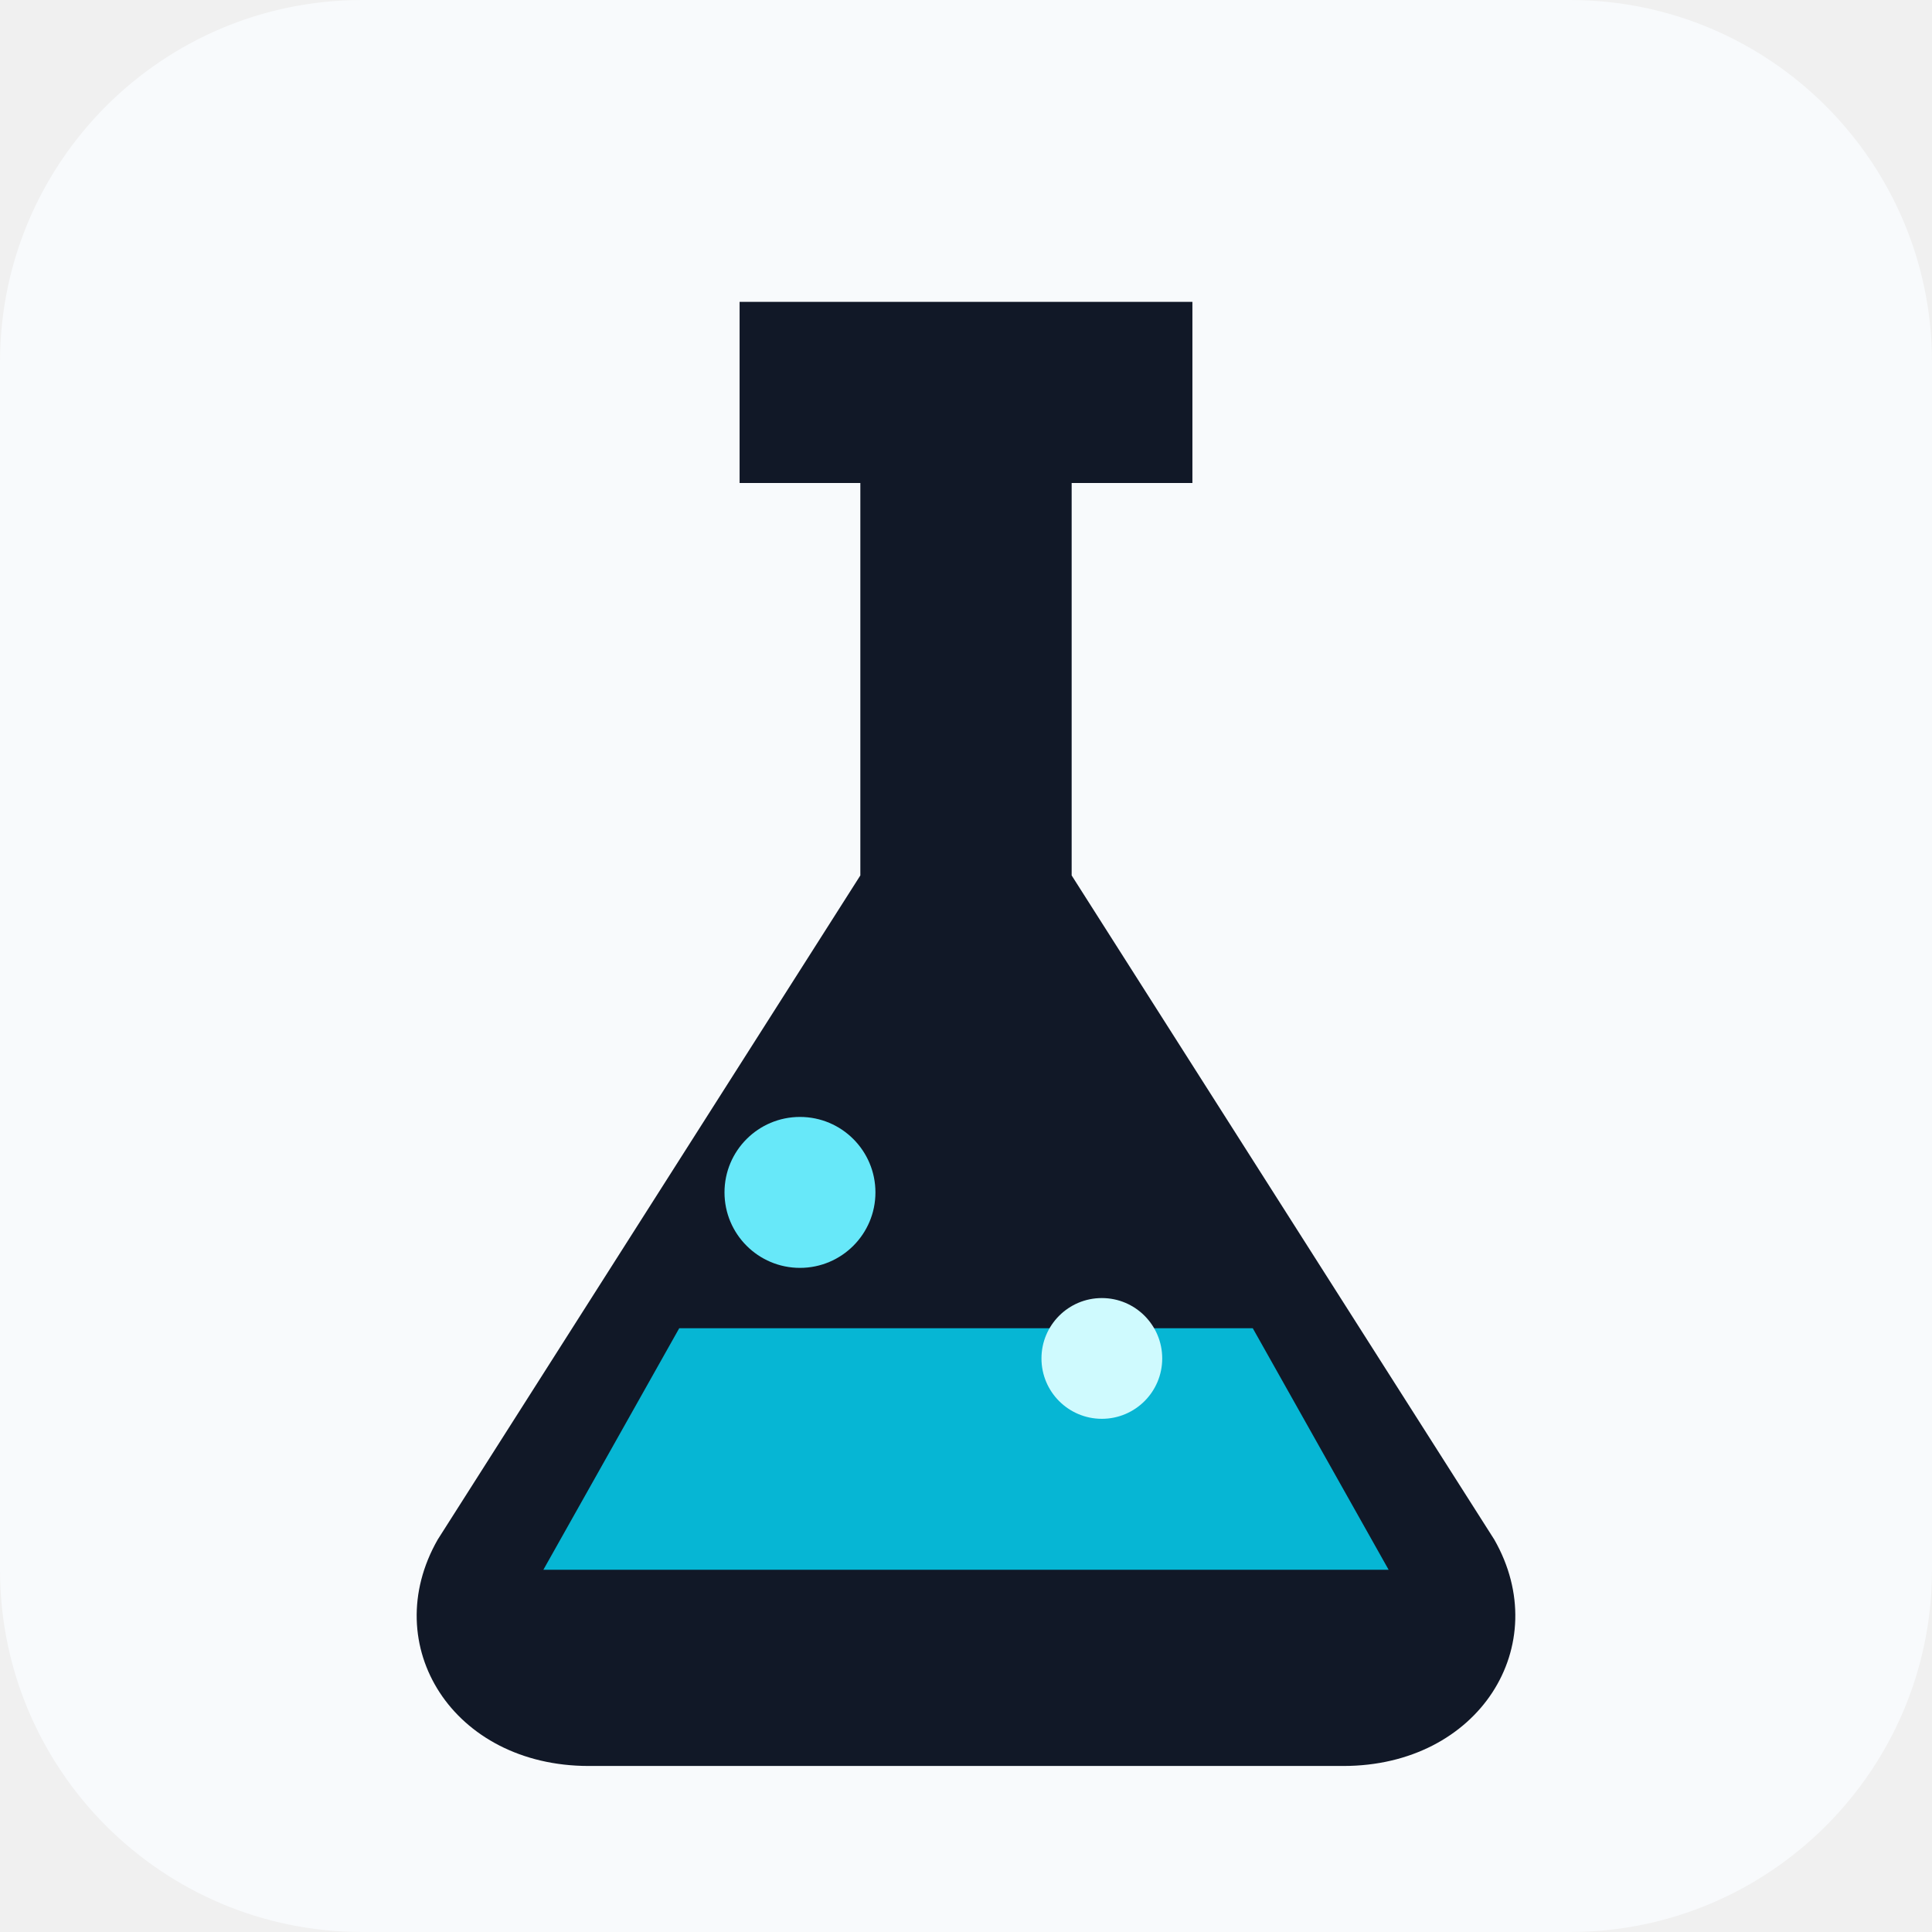
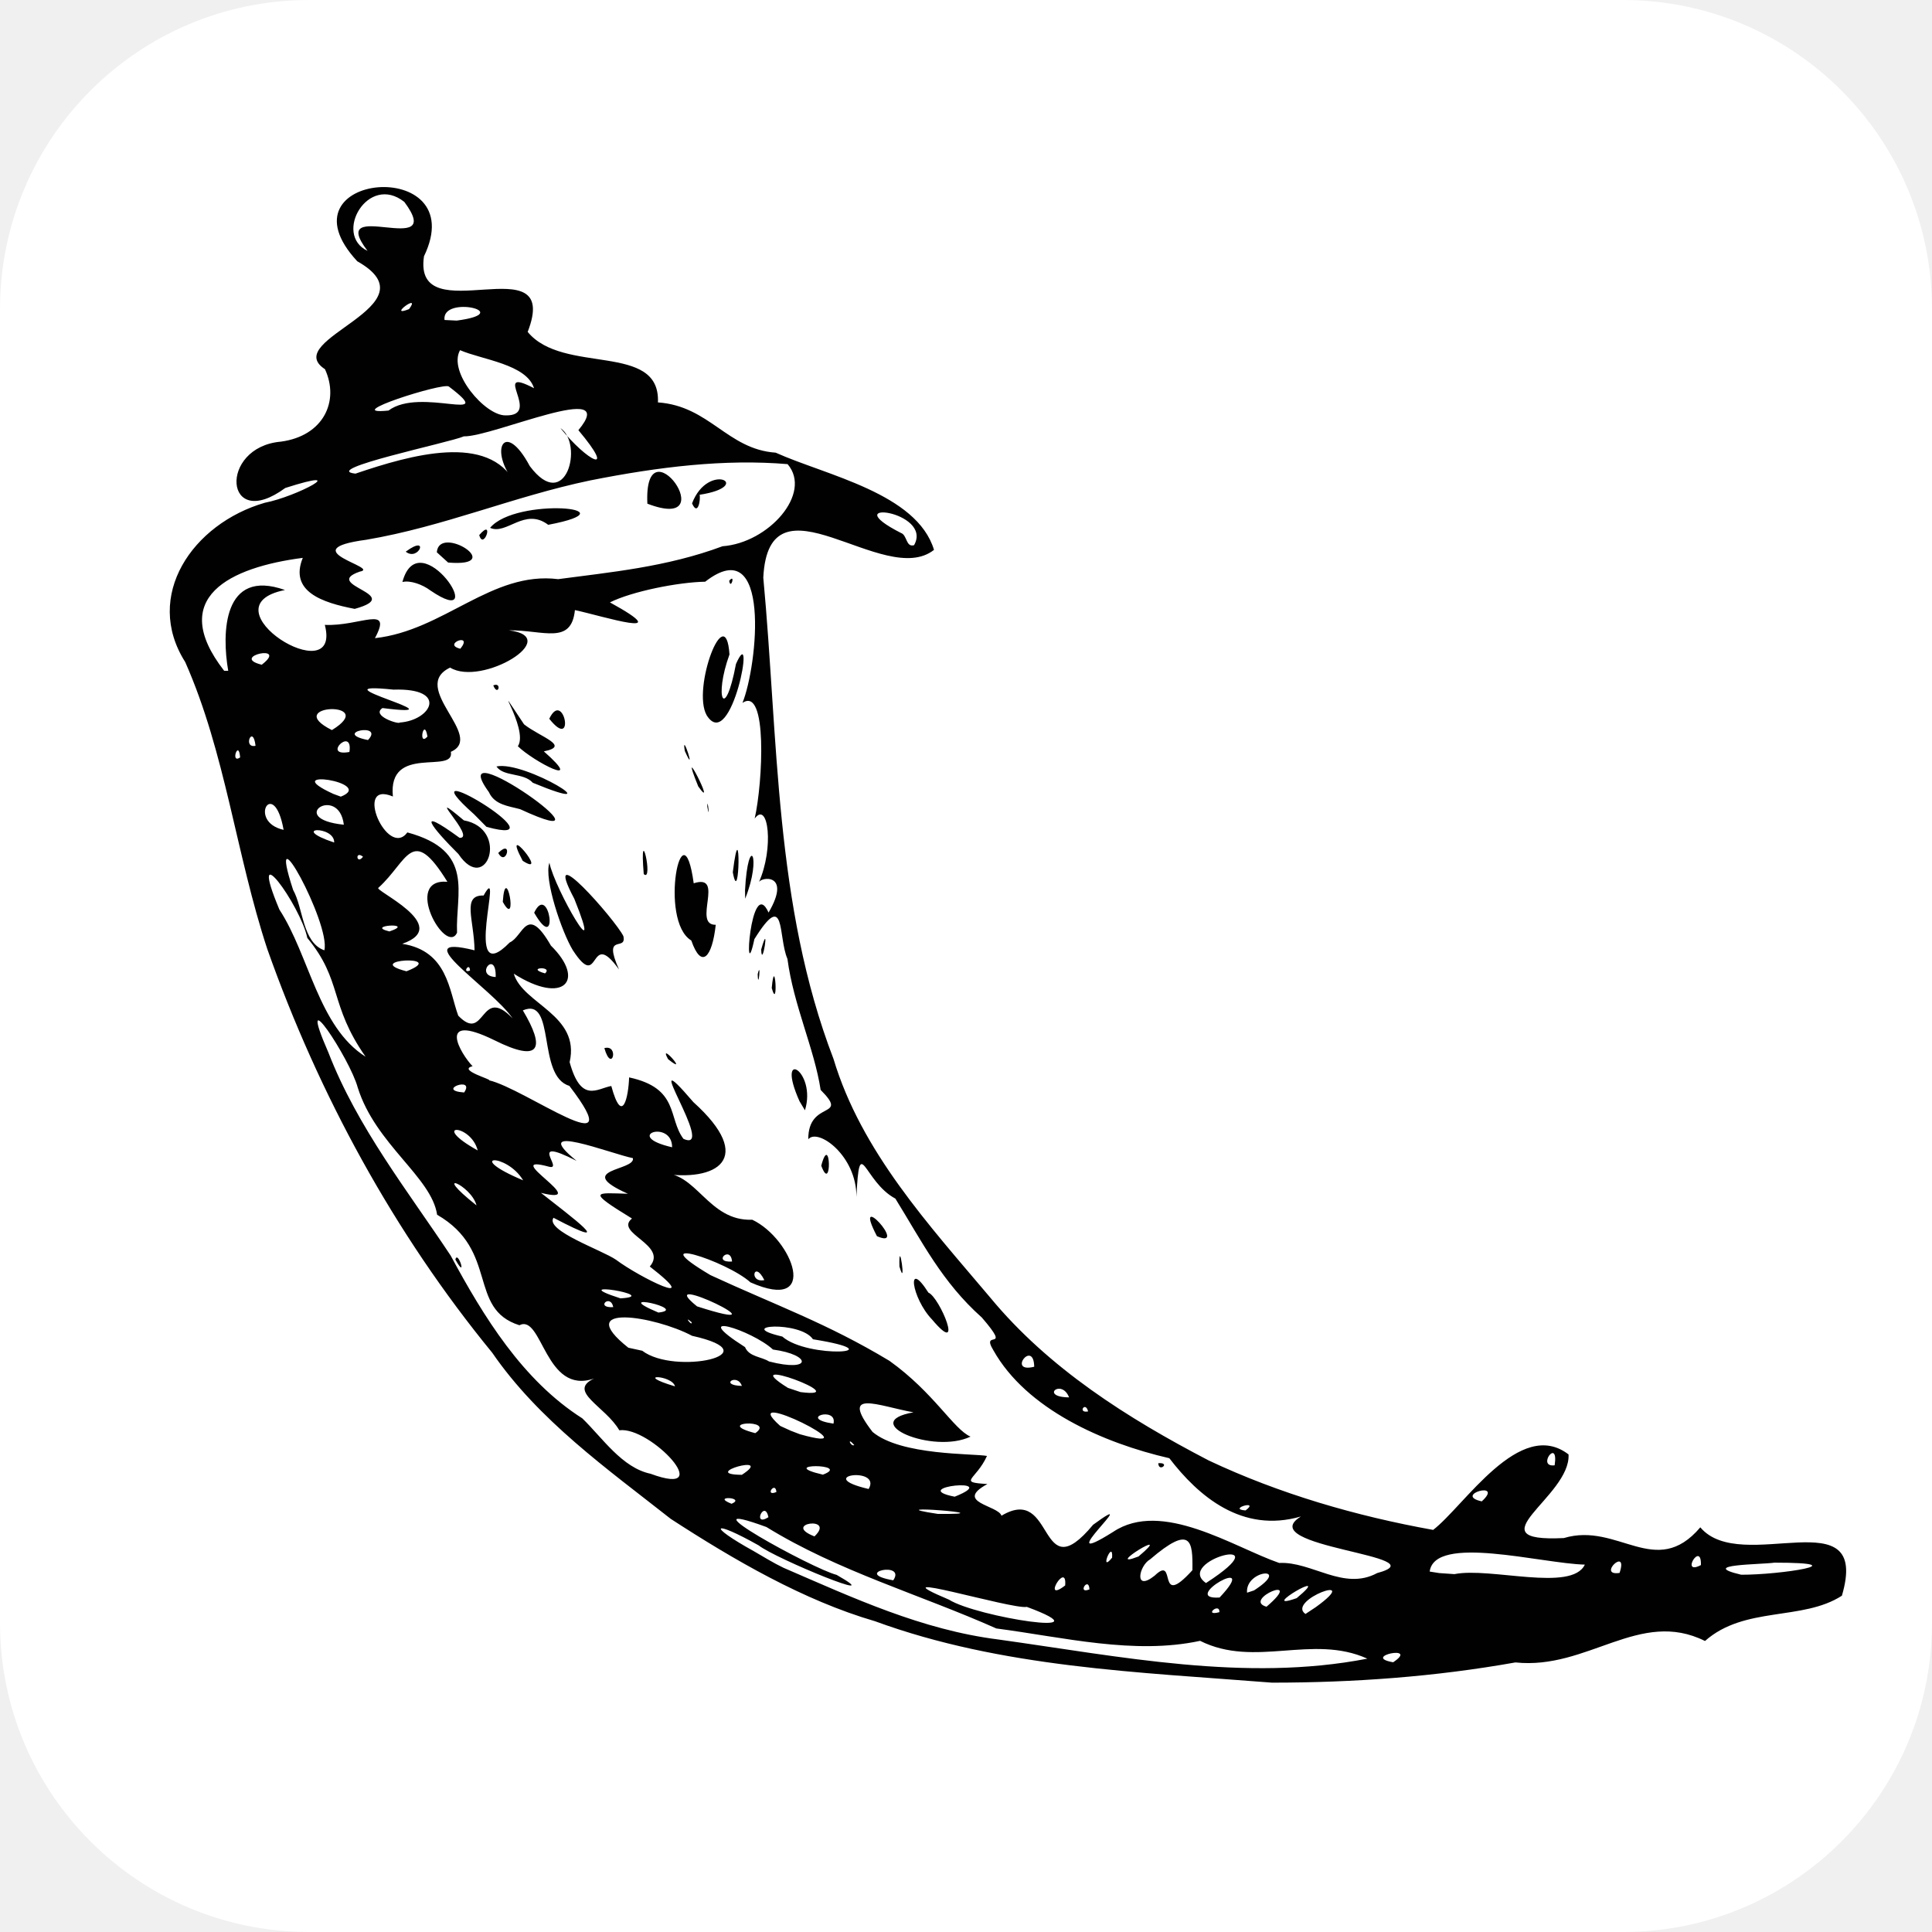
- <svg xmlns="http://www.w3.org/2000/svg" viewBox="0 0 128 128">
-   <rect width="128" height="128" rx="24" fill="#f8fafc" />
-   <path d="M49 20h30v12H49zm8 12h14v26l28 44c4 7-1 15-10 15H39c-9 0-14-8-10-15l28-44z" fill="#111827" />
-   <path d="M45 88h38l9 16H36z" fill="#06b6d4" />
-   <circle cx="53" cy="79" r="5" fill="#67e8f9" />
-   <circle cx="73" cy="90" r="4" fill="#cffafe" />
+ <svg xmlns="http://www.w3.org/2000/svg" role="img" aria-label="Flask" viewBox="0 0 128 128">
+   <rect data-tile="1" x="0" y="0" width="128" height="128" rx="20.48" fill="#ffffff" />
+   <path fill="#010101" d="M44.44 100.63c-4.23-3.33-8.74-6.52-11.83-11.01-6.49-7.92-11.49-17.1-14.9-26.74-2.07-6.27-2.77-12.99-5.44-19.02-2.78-4.38.48-9.16 5.27-10.55 2.13-.41 5.89-2.43 1.36-.98-4.06 2.98-4.45-2.71-.29-3.07 2.84-.38 3.89-2.7 2.92-4.8-3.05-1.99 7.4-4.18 2.14-7.15-5.48-5.91 7.66-7.05 4.42-.33-.77 5.16 9.18-.95 6.87 5.01 2.35 2.86 8.8.65 8.63 4.67 3.42.24 4.6 3.11 7.8 3.33 3.33 1.5 9.36 2.69 10.49 6.44-3.3 2.61-10.95-5.4-11.31 1.84 1 10.69.74 21.7 4.65 31.88 1.85 6.16 6.33 11.01 10.38 15.81 3.88 4.7 9.12 8.01 14.48 10.8 4.69 2.21 9.75 3.68 14.87 4.6 2.07-1.59 5.74-7.48 8.97-5 .16 2.8-6.42 5.84-.31 5.54 3.59-1.08 6.08 2.77 9.04-.71 2.72 3.23 11.32-2.06 9.38 4.53-2.62 1.69-6.44.67-9.07 3-4.33-2.16-7.77 1.93-12.56 1.42-5.32.95-10.73 1.34-16.13 1.34-8.85-.7-17.89-.99-26.3-4.07-4.74-1.38-9.37-4.08-13.53-6.78zm7.47 3.24c4.63 2 9.16 4.11 14.23 4.75 8.05 1.12 16.37 2.84 24.45 1.27-3.66-1.65-7.44.64-11.08-1.18-4.37.94-9.06-.24-13.5-.82-5.05-2.25-10.5-3.8-15.23-6.72-5.91-2.16 3.06 2.77 4.65 3.17 3.69 2.1-4.06-1.08-5.16-1.95-3.09-1.74-3.49-1.37-.31.39.64.37 1.28.77 1.95 1.09zm-8.81-6.23c4.49 1.66-.02-3.16-2.07-2.88-.91-1.58-3.48-2.58-1.67-3.43-3.26 1.13-3.42-4.3-4.95-3.53-3.45-1.09-1.34-4.95-5.45-7.32-.37-2.5-4.08-4.66-5.26-8.43-.52-1.93-4.19-7.46-1.94-2.31 1.92 4.96 5.29 9.21 8.1 13.45 2.18 4.04 4.76 8.26 8.72 10.78 1.34 1.3 2.63 3.27 4.52 3.67zM30.17 83.45c.16-.68.82 1.46 0 0zm18.3 16.18c1-.44-1.43-.56 0 0zm2.44.89c-.25-1.23-1.11.69 0 0zm3.05 1.27c1.45-1.38-2.24-.87 0 0zm5.22 2.91c.89-1.3-2.82-.49 0 0zm-10.03-6.99c2.25-1.46-2.91-.02 0 0zm2.29 1.14c-.07-.77-.82.34 0 0zm11.43 7.13c1.84 1.16 10.73 2.54 5.16.48-.93.2-10.33-2.66-5.16-.48zM44.72 91.85c-.18-.77-2.85-.85 0 0zm5.32 3.1c1.39-.96-2.87-.74 0 0zm4.48 2.75c1.98-.75-3.23-.75 0 0zm-11.97-8.21c2.16 1.65 8.7.21 3.3-.99-2.45-1.31-7.99-2.2-4.22.79l.92.2zm15 9.16c.9-1.53-3.77-.88 0 0zm-4.56-3.63c5.27 1.49-4.43-3.34-1.3-.55l.7.32.6.23zm9.14 5.28c4.99.05-4.51-.68 0 0zm-21.5-13.7c-.19-.93-1.23.08 0 0zm29.94 18.44c.14-1.68-1.62 1.25 0 0zM49.15 91.82c-.3-.88-1.56-.04 0 0zm-8.04-5.8c2.86-.17-3.93-1.26 0 0zm-9.54-6.16c-.36-1.38-3.12-2.47 0 0zM56.6 95.74c-.52-.6-.25.13 0 0zm15.58 9.56c-.05-.91-.85.35 0 0zM55.22 94.32c.28-1.18-2.44-.36 0 0zm-11.6-7.36c2.13-.23-3.42-1.44 0 0zm19.63 12.2c3.32-1.32-3.24-.64 0 0zm-10.21-6.93c3.83.49-4.56-2.61-.84-.28l.84.28zm13.31 8.19c3.58-2.14 2.4 5.01 6.07.6 3.62-2.64-3.13 3.27 1.33.47 3.23-2.16 7.99 1.02 11 2.06 2.16-.11 4.27 1.87 6.49.67 4.27-1.15-8.36-1.71-5.05-3.75-3.91 1.14-6.8-1.36-8.72-3.86-4.39-1.01-9.46-3.25-11.65-7.14-.89-1.46 1.29.21-.77-2.18-2.64-2.35-3.96-5.02-5.73-7.88-2.12-1.13-2.37-4.46-2.58-.11.02-2.74-2.56-4.59-3.19-3.82-.01-2.64 2.76-1.32.82-3.27-.42-2.74-1.79-5.59-2.2-8.68-.64-1.49-.09-4.68-2.19-1.31-.76 3.57-.25-4.38.94-1.76 1.56-2.67-.56-2.36-.65-1.99 1.02-2.26.64-5.46-.27-4.24.54-2.39.86-8.8-.81-7.66 1.01-2.5 1.92-11.44-2.47-8.03-1.78.03-4.85.64-6.31 1.37 4.56 2.51-.46.91-2.32.51-.24 2.33-2.08 1.32-4.38 1.34 3.67.45-1.79 3.75-3.89 2.47-2.74 1.31 2.36 4.57.05 5.58.28 1.52-4.19-.55-3.84 2.96-2.65-1.12-.36 4.16.96 2.38 4.51 1.22 3.18 4.01 3.29 6.65-.74 1.54-3.63-3.62-.64-3.38-2.36-3.83-2.61-1.38-4.56.39-.45.13 4.99 2.53 1.57 3.72 3.01.47 3.1 3.1 3.71 4.76 1.81 1.88 1.44-2.08 3.6.18-1.37-2.02-7.25-5.68-2.52-4.51-.03-2.03-.86-3.67.6-3.63 1.44-2.6-1.51 6.42 1.73 3.11.9-.39 1.12-2.6 2.73.21 2.34 2.3.85 3.97-2.46 1.86.59 2.01 4.42 2.72 3.7 5.86.76 2.76 1.83 1.74 2.76 1.58.73 2.68 1.14.71 1.18-.57 3.34.72 2.56 2.69 3.6 4.07 2.3 1.04-3.29-7.04.66-2.43 4.16 3.75 1.56 5.32-2.17 4.72 2.36-.19 3.12 3.19 6.07 3.07 2.69 1.28 4.52 6.2-.12 4.15-1.61-1.45-7.31-3.24-2.65-.48 4.3 1.99 7.71 3.18 11.86 5.68 2.96 2.12 4.25 4.54 5.37 5.02-2.49 1.19-7.51-.95-3.78-1.61-2.33-.42-4.94-1.6-2.71 1.3 1.89 1.58 6.71 1.42 7.58 1.59-.73 1.61-1.99 1.74.03 1.86-2.25 1.22.72 1.41.93 2.1zm-4.6-13c-1.37-1.43-1.72-4.11-.24-1.78.75.3 2.43 4.38.24 1.78zm14.99 9.52c.85-.06.02.65 0 0zM59.59 83.91c-.06-2.17.49 1.67 0 0zM58.1 81.9c-1.73-3.32 2.17.95 0 0zM40.04 69.44c1.01-.27.5 1.73 0 0zm14.37 7.79c.62-2.33.73 1.96 0 0zm-10.15-7.06c-.71-1.29 1.5 1.21 0 0zm8.71 2.79c-1.63-3.65 1.16-2 .36.6l-.36-.6zM37.95 62.95c-.73-1.2-1.93-4.72-1.55-5.79.35 1.75 3.72 7.53 1.65 2.39-2.28-4.3 2.73 1.4 3.25 2.47.24 1.07-1.41-.29-.29 2.21-2.04-2.85-1.2 1.58-3.06-1.28zm-4.64-3.2c.19-2.79 1.06 1.91 0 0zm2.08.72c1-2.11 1.69 2.93 0 0zm-5.02-3.89c-1.73-1.72-2.98-3.3.08-1.07 1.18.05-2.62-3.6.28-1.16 3.06.56 1.51 5.01-.36 2.23zm2.64-.07c1-.99.53.98 0 0zm1.62.52c-1.52-2.85 1.85 1.2 0 0zm-3.22-3.08c-5.02-4.47 6.31 2.34.82.83l-.82-.83zm14.39 8.36c-2.18-1.3-.58-9.18.16-3.79 2.11-.68-.12 2.78 1.46 2.75-.24 2.18-.95 2.97-1.62 1.04zm5.33 3.15c.21-2.38.45 1.62 0 0zm-.93-.92c.24-1.01.03 1.2 0 0zM32.39 52.48c-3.23-4.45 9.38 4.51 2.07 1.13-.77-.21-1.69-.28-2.07-1.13zm10.26 5.43c-.31-3.75.68.62 0 0zm7.78 5c.6-2.14.05 1.41 0 0zM32.89 50.78c1.92-.41 7.95 3.37 2.41 1.08-.62-.69-1.93-.38-2.41-1.08zm16.47 8.21c.2-3.84 1.15-2.29.01.55l-.01-.55zm-15.05-9.55c.78-1.15-2.08-5.18.41-1.45 1.08.85 3.11 1.43 1.31 1.79 2.84 2.5-.68.68-1.72-.34zm14.24 8.35c.54-4.37.47 2.56 0 0zM32.68 45.41c.6-.26.32.79 0 0zm3.71 2.21c.96-2.01 1.77 2.23 0 0zm10.47 5.82c0-.77.2 1.12 0 0zm-.6-1.34c-1.45-3.59 1.35 1.9 0 0zm-.89-2.35c-.25-1.48.83 1.86 0 0zm1.45-2.36c-1-1.76 1.26-7.75 1.51-4.03-1.05 2.89-.3 4.51.43.63 1.36-3.06-.29 6.02-1.94 3.4zm1.49-8.91c.44-.53.1.65 0 0zM45.82 87.6c-.59-.52.07.33 0 0zm5.13 2.6c2.86.74 2.84-.44.26-.79-1.39-1.29-5.77-2.66-1.85-.16.27.65 1.09.63 1.59.95zm-10.14-6.74c1.57 1.18 5.93 3.32 2.24.45 1.24-1.44-2.38-2.21-1.18-3.18-3.06-1.87-2.41-1.7-.27-1.64-3.67-1.64.53-1.52.33-2.36-1.42-.28-7.03-2.5-3.73.18-3.36-1.71-.8.64-1.82.39-3.44-.94 3.06 2.62-.54 1.73 1.97 1.56 5.3 4 .83 1.65-.57.85 3.21 2.14 4.14 2.78zm5.37 3.09c6.53 2.1-3.2-2.58 0 0zm27.5 16.65c.08-1.3-.9 1.11 0 0zm2.82 1.19c1.51-1.46.06 2.33 2.5-.36.03-1.92-.07-3.06-2.8-.72-.75.42-1.09 2.19.3 1.08zM31.65 76.22c-.47-1.82-3.25-1.81 0 0zm3.01 1.98c-1.12-1.86-4-1.68 0 0zm17.17 10.35c1.68 1.49 7.7 1.09 2.03.18-.83-1.24-5.32-.94-2.03-.18zm23.6 14.57c2.57-2.16-2.5.97 0 0zm5.36 3.69c.02-.69-1.11.3 0 0zm.01-.97c2.86-3.03-2.77.18 0 0zM24.22 70.01c-2.43-3.47-1.51-5.03-3.86-7.87-.45-2.17-4.03-7.09-1.85-1.88 1.99 3.05 2.58 7.77 5.71 9.75zm55.68 34.87c5.26-3.4-2.15-1.48 0 0zm4.01 1.57c2.64-2.26-1.66-.47 0 0zM30.75 72.38c.76-1.12-1.94-.14 0 0zm52.33 32.99c2.55-1.64-.59-1.39-.46.15l.46-.15zM48.5 83.58c-.09-1.11-1.35.09 0 0zm2.14 1.23c-.69-1.38-1.05.21 0 0zm36.53 21.67c3.27-2.36-1.98-.45-.68.45l.68-.45zm-1.26-.6c2.67-2.23-2.8.99 0 0zm6.39 4.25c1.79-1.19-2.17-.38 0 0zM32.39 71.57c2.39.54 9.56 5.89 5.33.37-2.17-.64-.87-5.94-3.08-5 1.48 2.48 1.22 3.53-1.9 1.97-3.91-1.91-2.2.94-1.43 1.73-1.04.25 1.39.91 1.08.93zm-10.9-8.61c.43-1.77-3.95-9.75-2.07-4 .68 1.21.61 3.49 2.07 4zM41.5 75.3c-1.23-1.03-.06-.15 0 0zm3.03.71c0-1.88-3.35-.77 0 0zm26.3 16.57c-.5-1.28-1.98-.02 0 0zm1.26.93c-.18-.72-.72.14 0 0zm10.43 6.56c1-.74-1.25-.09 0 0zM26.93 64.35c2.87-1.11-3.07-.79 0 0zm41.59 26.2c-.04-1.86-1.83.46 0 0zM25.8 61.71c1.84-.62-1.71-.41 0 0zm5.34 2.59c-.03-.61-.56.23 0 0zm65.22 39.99c2.37-.48 7.77 1.21 8.64-.63-2.88-.07-9.95-2.03-10.28.46l.63.1 1.01.07zM32.84 64.73c.05-1.88-1.46-.07 0 0zm-14.05-9.75c-.64-3.58-2.43-.54 0 0zm3.35.84c.04-1.15-3.07-1.03 0 0zm1.91.94c-.55-.44-.43.57 0 0zm12.06 7.73c.57-.52-1.35-.38 0 0zm-13.33-9.85c-.33-2.71-3.88-.4 0 0zm-6.87-4.46c-.1-1.25-.67.47 0 0zm1.02-.77c-.17-1.48-.88.19 0 0zm5.65 3.37c2.39-.94-4.35-1.94-.49-.18l.49.18zm75.59 46.69c1.53-1.4-1.94-.43 0 0zm9.13 4.74c.61-1.81-1.54.23 0 0zM23.15 49.82c.26-1.75-1.89.35 0 0zm-8.03-5.38c-.43-2.47-.37-6.82 3.76-5.35-5.51 1.1 3.82 6.85 2.64 2.31 2.32.11 4.53-1.37 3.32.88 4.57-.5 7.73-4.46 12.14-3.91 3.44-.46 7.19-.8 10.89-2.18 3.04-.22 5.97-3.5 4.31-5.44-4.15-.35-8.5.17-13.08 1.08-5.08 1.06-9.7 3.06-14.83 3.93-5 .67 1 1.85-.43 2.11-2.61.9 3.11 1.52-.34 2.47-2.13-.41-4.35-1.14-3.44-3.38-4.79.62-9 2.61-5.21 7.48h.27zm11.54-5.88c1.12-4.14 6.01 3.4 1.84.55-.5-.38-1.32-.68-1.84-.55zm.22-2.01c1.62-1.2.86.68 0 0zm2.06.04c.15-1.9 4.71 1.01.75.68l-.75-.68zm2.81-1.14c1.03-1.2.3 1.07 0 0zm.72-.48c1.71-2.06 9.69-1.31 3.85-.2-1.56-1.18-2.76.7-3.85.2zm10.42-1.6c-.26-5.62 5.18 1.99 0 0zm2.96-.02c1.08-2.83 4.2-1.14.5-.57.08.3-.11 1.46-.5.57zM21.99 48.37c3.23-1.98-3.43-1.72 0 0zm2.39.66c1.13-1.2-2.46-.49 0 0zm-7.04-4.99c1.85-1.42-2.18-.54 0 0zm95.35 59.65c.05-1.65-1.41.74 0 0zM103 97.08c.28-1.9-1.24.16 0 0zm12.36 7.25c2.58.01 7.82-.8 2.2-.8-.88.13-5.13.11-2.2.8zM26.48 47.87c2.09-.14 3.27-2.3-.41-2.18-5.69-.59 5.02 1.95-.73 1.22-.77.51 1.09 1.1 1.14.96zm1.84.93c-.22-1.34-.65.71 0 0zm2.18-5.82c.9-1.12-1.26-.3 0 0zm-6.95-11.6c3.73-1.27 8.82-2.69 10.58.62-1.79-2.15-.72-4.28.97-1.12 2.39 3.19 3.59-1.45 2.03-2.52 1.77 2.2 3.79 3.24 1.19.14 2.83-3.4-5.66.45-7.59.41-.92.41-9.58 2.2-7.18 2.47zm2.19-4.18c2.13-1.6 7.35.96 4-1.59-.33-.3-7.35 1.93-4 1.59zm7.75.32c2.49.06-1.07-3.34 1.89-1.8-.49-1.59-3.45-1.89-4.9-2.52-.82 1.45 1.66 4.34 3.01 4.32zm-6.39-7.04c.86-1.16-1.51.6 0 0zm3.16.76c4.01-.53-1.02-1.72-.81-.04l.81.04zm-5.91-4.62c-2.82-3.69 5.31.62 2.44-3.24-2.41-1.92-4.73 2.16-2.44 3.24zm36.21 19.5c1.29-2.29-5.34-3.09-.87-.81.42.14.32.97.87.81z" />
</svg>
